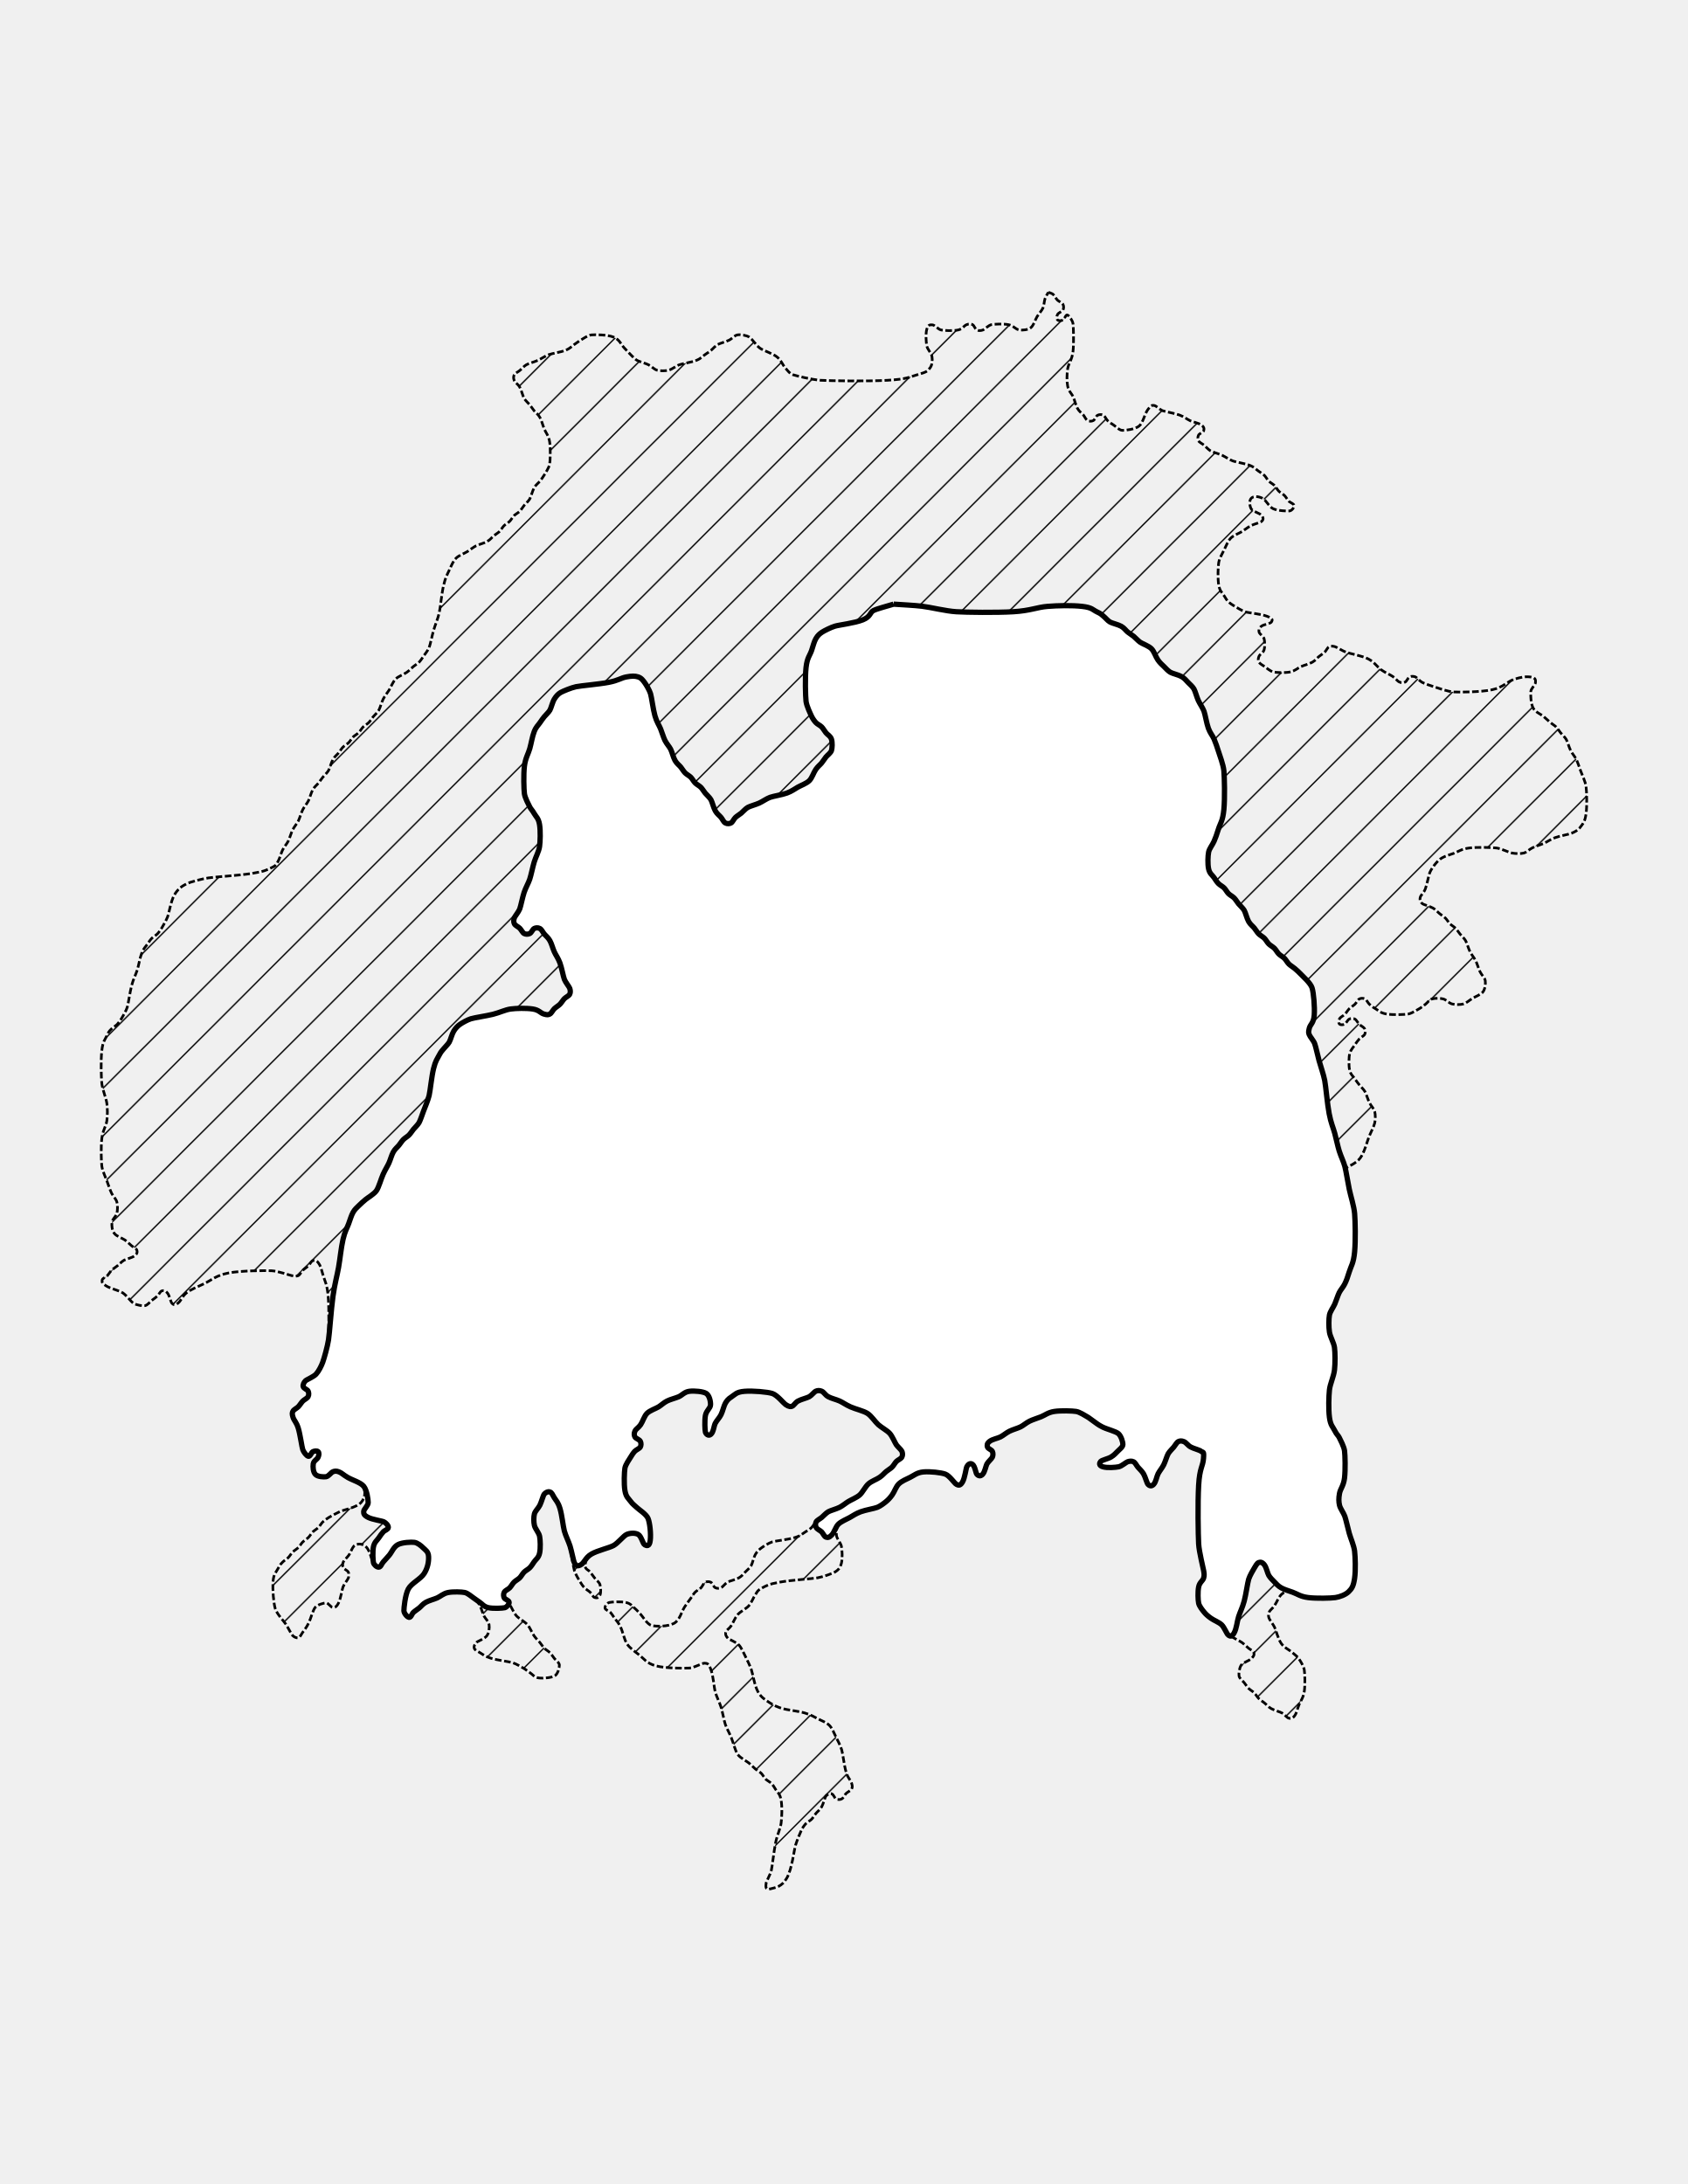
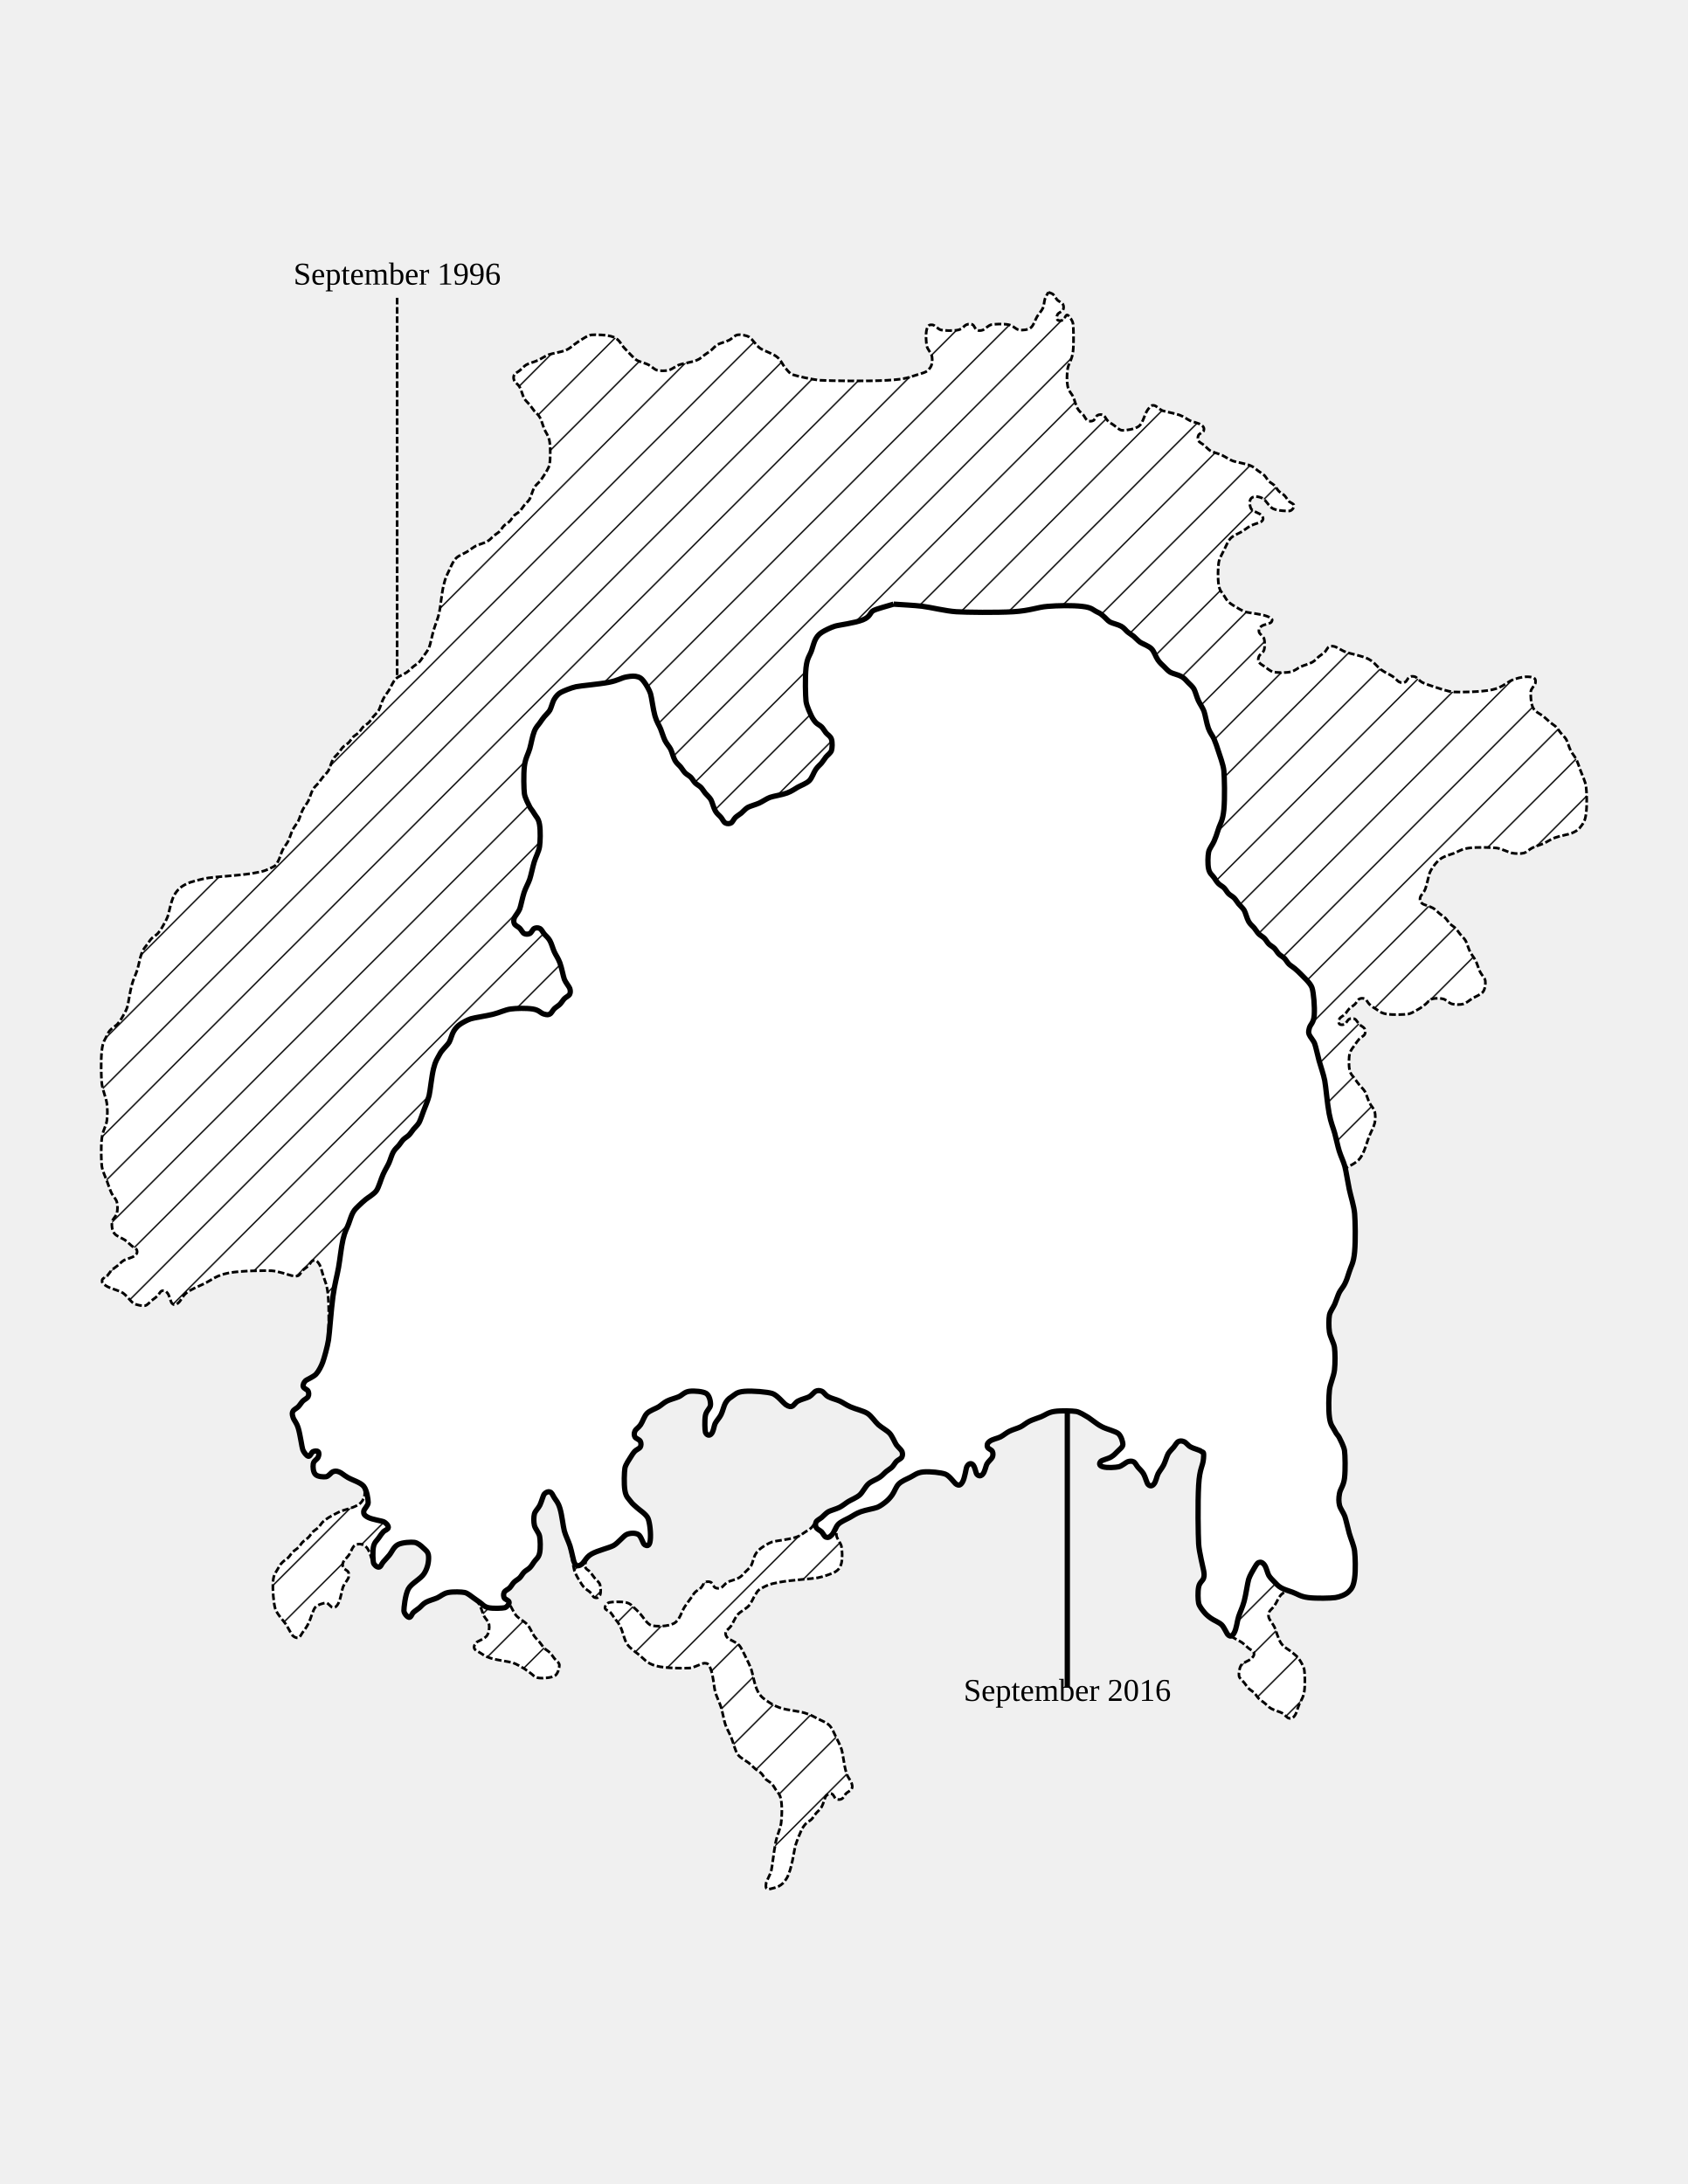
<svg xmlns="http://www.w3.org/2000/svg" baseProfile="full" height="1650.0" version="1.1" width="1275.0">
  <defs>
    <pattern height="36" id="diagonal" patternUnits="userSpaceOnUse" width="36">
+       <rect fill="#ffffff" height="36" width="36" x="0" y="0" />
      <path d="M0,36 l36,-36 M-9.0,9.0 l18.0,-18.0 M27.0,45.0 l18.0,-18.0" stroke="#000000" stroke-width="1" />
    </pattern>
  </defs>
+   <g id="labels">
+     <text alignment-baseline="after-edge" font-size="24" text-anchor="middle" x="300.0" y="215.0">September 1996</text>
+     <text alignment-baseline="before-edge" font-size="24" text-anchor="middle" x="806.25" y="1285.0">September 2016</text>
+   </g>
+   <line stroke="#000000" stroke-dasharray="5 2" stroke-width="2" x1="300.0" x2="300.0" y1="825.0" y2="225.0" />
  <path d="M791.987,220.788 C793.05,221.267 794.652,221.619 795.531,222.385 S797.613,225.534 798.743,226.679 S802.183,228.517 802.955,229.91 S803.571,233.122 802.955,234.278 S799.649,236.147 798.906,237.512 S798.015,240.825 798.907,241.717 S801.983,242.282 803.111,241.718 S804.963,237.487 806.349,238.003 S810.199,242.195 810.547,244.486 S811.291,259.333 810.547,265.633 S807.137,274.577 806.516,278.604 S805.754,287.884 806.517,291.754 S809.6,297.364 810.708,299.87 S812.594,306.144 813.955,308.576 S817.054,311.943 818.307,313.45 S820.155,316.928 821.558,317.716 S824.753,318.325 825.907,317.716 S827.79,314.428 829.161,313.705 S832.365,313.078 833.507,313.706 S835.616,316.784 836.764,317.882 S839.884,320.22 841.279,321.138 S845.505,325.049 847.797,325.137 S857.427,324.352 860.477,321.877 S864.557,312.945 867,309.547 S869.975,306.175 871.683,306.287 S876.065,309.469 878.214,310.278 S887.249,312.194 890.959,313.542 S896.602,316.725 899.125,317.876 S905.431,319.506 907.614,321.145 S909.644,324.145 909.249,325.476 S906.054,327.39 905.36,328.747 S904.73,331.942 905.362,333.076 S908.366,335.323 909.602,336.35 S912.801,339.716 914.514,340.676 S920.636,342.811 923.165,343.953 S928.746,347.326 931.358,348.276 S940.396,350.111 944.055,351.555 S948.672,354.542 950.614,355.877 S953.919,357.99 955.115,359.158 S957.248,362.326 958.398,363.477 S961.565,365.61 962.716,366.76 S964.85,369.926 966.001,371.077 S969.165,373.212 970.316,374.363 S972.48,377.498 973.601,378.677 S977.407,380.43 977.543,381.964 S975.797,385.763 974.253,385.997 S965.207,385.941 961.786,384.352 S956.656,377.876 953.56,376.387 S947.014,374.641 945.226,376.389 S943.966,382.44 945.224,384.535 S951.291,387.344 953.083,389.476 S954.044,392.973 953.08,393.875 S947.211,395.948 944.85,397.173 S940.277,400.319 938.255,401.571 S931.821,404.42 929.748,406.522 S926.123,412.526 924.798,415.219 S921.098,421.935 920.595,425.124 S919.782,436.889 920.595,441.837 S923.317,447.699 924.7,450.095 S926.807,453.481 928.006,454.68 S931.132,457.124 932.592,457.988 S938.188,461.456 940.858,462.282 S952.503,463.787 957.154,465.59 S961.276,468.475 960.462,469.882 S954.701,471.595 952.758,473.193 S950.791,476.21 951.106,477.581 S954.391,480.745 954.904,482.55 S955.607,488.515 954.903,490.929 S951.738,494.151 951.011,495.899 S950.373,499.135 951.014,500.284 S953.954,502.688 955.299,503.6 S959.647,507.198 961.933,507.685 S970.789,508.408 974.484,507.684 S980.24,504.716 982.78,503.601 S988.939,501.63 991.341,500.282 S994.794,497.244 996.323,496.002 S999.514,493.823 1000.703,492.681 S1002.626,489.328 1004.029,488.604 S1007.302,488.182 1008.609,488.606 S1014.301,491.818 1016.92,492.782 S1028.87,495.437 1033.517,497.768 S1040.321,503.844 1043.494,506.115 S1049.656,509.434 1052.143,511.104 S1055.353,514.481 1057.136,515.275 S1060.337,515.864 1061.51,515.276 S1063.473,512.099 1064.841,511.414 S1068.011,510.894 1069.215,511.416 S1072.507,514.575 1074.216,515.481 S1080.425,517.976 1083.166,518.81 S1093.516,522.526 1098.163,522.768 S1118.595,522.89 1127.106,521.103 S1138.509,514.901 1143.773,513.19 S1152.743,510.934 1156.569,511.526 S1159.938,514.088 1159.909,515.688 S1156.593,520.105 1156.372,522.359 S1156.333,531.401 1158.044,534.734 S1163.752,539.368 1166.153,541.409 S1169.612,544.59 1171.159,545.879 S1174.359,548.055 1175.525,549.222 S1177.828,552.306 1178.866,553.587 S1182.154,556.882 1183.126,558.599 S1185.247,564.587 1186.469,567.013 S1189.681,571.564 1190.727,573.7 S1193.11,579.867 1194.069,582.533 S1197.653,590.549 1198.115,594.235 S1198.963,608.673 1198.113,614.777 S1195.808,622.187 1193.856,624.81 S1189.425,628.542 1187.166,629.489 S1178.352,631.512 1174.721,632.839 S1168.924,635.943 1166.354,637.093 S1160.238,639.235 1157.741,640.44 S1153.312,643.888 1151.041,644.479 S1144.818,644.964 1142.215,644.48 S1134.167,641.09 1130.493,640.656 S1116.017,639.892 1109.881,640.658 S1101.655,643.43 1098.156,644.694 S1091.877,646.661 1089.442,648.046 S1085.71,650.966 1084.412,652.51 S1080.957,656.991 1080.056,659.214 S1078.072,667.952 1076.704,671.528 S1073.24,675.948 1072.78,678.233 S1073.342,681.801 1074.457,682.696 S1080.253,684.737 1082.518,686.053 S1086.014,689.056 1087.548,690.299 S1090.728,692.497 1091.902,693.654 S1094.111,696.751 1095.259,697.899 S1098.364,700.101 1099.504,701.257 S1101.824,704.328 1102.861,705.61 S1106.131,708.928 1107.105,710.647 S1109.245,716.606 1110.463,719.024 S1113.64,723.609 1114.706,725.741 S1116.881,731.756 1118.062,734.225 S1121.635,738.636 1121.976,740.943 S1121.811,747.251 1120.296,749.317 S1114.59,752.846 1112.142,754.356 S1107.706,757.865 1105.423,758.486 S1099.411,759.105 1096.942,758.489 S1092.467,755.253 1090.22,754.688 S1084.256,753.969 1081.851,754.69 S1078.347,757.539 1076.805,758.709 S1073.632,761.22 1072.126,762.068 S1066.479,765.637 1063.72,766.086 S1052.253,766.871 1047.429,766.086 S1041.453,763.451 1039.023,762.069 S1035.701,759.866 1034.455,758.708 S1032.478,755.426 1031.088,754.692 S1027.975,754.099 1026.851,754.692 S1024.614,757.613 1023.486,758.708 S1020.398,760.924 1019.25,762.071 S1017.017,765.143 1015.886,766.307 S1012.623,768.291 1011.872,769.671 S1011.021,772.833 1011.873,773.685 S1014.815,774.236 1015.886,773.686 S1017.89,770.574 1019.251,769.895 S1022.362,769.304 1023.485,769.897 S1025.74,772.798 1026.851,773.909 S1030.129,775.886 1030.863,777.275 S1031.455,780.385 1030.862,781.509 S1027.929,783.734 1026.851,784.878 S1024.408,787.936 1023.487,789.334 S1019.962,793.768 1019.476,796.069 S1018.717,804.726 1019.476,808.323 S1022.201,813.089 1023.486,815.059 S1025.798,818.29 1026.853,819.626 S1030.111,822.96 1031.086,824.681 S1033.267,830.606 1034.453,833.034 S1037.871,837.496 1038.462,839.773 S1039.033,845.918 1038.46,848.46 S1035.486,855.529 1034.228,858.566 S1030.721,870.719 1027.493,874.935 S1018.925,880.839 1015.244,883.357 S1010.498,886.511 1008.506,887.924 S1005.204,890.083 1004.051,891.301 S1001.362,894.554 1000.68,896.203 S997.196,905.511 996.448,909.683 S994.296,929.974 993.08,938.632 S989.617,955.058 989.072,962.213 S988.286,982.591 989.072,991.273 S991.725,1001.934 993.08,1006.441 S995.465,1012.981 996.447,1015.798 S999.997,1023.887 1000.454,1027.597 S1001.108,1042.127 1000.456,1048.306 S997.221,1058.812 996.672,1063.468 S995.972,1075.364 996.674,1080.393 S999.608,1088.609 1000.681,1092.189 S1002.831,1101.213 1004.048,1104.995 S1007.491,1111.892 1008.056,1115.106 S1008.681,1124.043 1008.058,1127.8 S1004.804,1134.715 1004.273,1137.91 S1003.65,1146.847 1004.273,1150.604 S1007.523,1157.518 1008.058,1160.712 S1008.84,1169.525 1008.055,1173.183 S1005.437,1178.09 1003.936,1179.923 S1000.625,1183.352 998.884,1184.378 S992.962,1186.423 990.643,1187.749 S987.134,1190.746 985.589,1191.981 S982.435,1194.295 981.134,1195.351 S977.713,1198.541 976.08,1199.695 S969.889,1202.697 967.839,1204.747 S964.434,1210.602 962.788,1212.989 S959.437,1216.245 958.666,1218.043 S958.197,1221.323 958.666,1222.61 S961.757,1227.213 962.788,1229.346 S965.558,1238.343 967.838,1241.6 S973.668,1246.245 976.082,1248.337 S979.94,1251.412 981.131,1253.127 S984.792,1258.772 985.254,1261.546 S985.99,1273.067 985.254,1277.925 S982.453,1284.996 981.243,1288.023 S979.523,1294.236 977.877,1296.38 S974.892,1298.387 973.531,1298.066 S970.162,1295.082 968.482,1294.164 S962.554,1292.126 960.234,1290.8 S956.722,1287.808 955.185,1286.565 S952.014,1284.357 950.839,1283.199 S948.621,1280.111 947.473,1278.963 S944.376,1276.753 943.237,1275.597 S940.883,1272.554 939.874,1271.25 S936.285,1268.092 935.969,1266.204 S936.18,1260.007 937.648,1257.951 S943.478,1254.868 945.461,1252.906 S947.545,1249.896 947.14,1248.558 S944.319,1246.212 943.122,1245.193 S939.716,1241.99 938.08,1240.844 S931.912,1237.739 929.713,1235.801 S925.387,1229.655 922.99,1227.543 S917.003,1224.207 914.621,1222.499 S910.867,1219.514 909.58,1217.93 S905.952,1213.522 905.449,1211.209 S904.724,1202.539 905.447,1198.925 S908.564,1194.413 909.25,1192.198 S909.494,1188.293 909.25,1186.645 S905.807,1172.636 905.445,1166.495 S904.682,1135.336 905.444,1122.014 S908.657,1107.994 909.142,1101.869 S908.713,1097.653 907.462,1096.535 S901.69,1094.458 899.411,1093.171 S896.154,1089.906 894.377,1089.144 S891.174,1088.527 890.024,1089.144 S887.687,1092.05 886.667,1093.281 S883.395,1096.594 882.421,1098.313 S880.285,1104.277 879.066,1106.696 S875.909,1111.285 874.819,1113.402 S873.262,1119.558 871.465,1121.465 S868.098,1122.387 867.217,1121.466 S865.173,1115.744 863.864,1113.509 S860.876,1110.004 859.615,1108.484 S857.674,1105.091 856.262,1104.342 S853.065,1103.906 851.797,1104.34 S847.366,1107.698 845.1,1108.161 S836.55,1109.18 833.096,1108.16 S830.579,1105.128 831.421,1104.123 S837.084,1102.091 839.284,1100.774 S842.924,1097.857 844.3,1096.415 S848.15,1093.306 848.235,1091.394 S846.924,1084.849 844.89,1083.099 S836.288,1079.836 832.764,1078.079 S828.062,1075.053 826.072,1073.718 S822.814,1071.231 821.287,1070.373 S815.676,1066.775 812.925,1066.328 S801.318,1065.581 796.425,1066.327 S789.415,1069.185 786.396,1070.374 S780.183,1072.475 777.668,1073.715 S773.11,1076.911 770.983,1077.974 S764.918,1080.088 762.463,1081.316 S757.9,1084.496 755.783,1085.576 S749.681,1087.295 747.574,1088.916 S745.542,1091.853 745.902,1093.179 S748.987,1095.164 749.644,1096.518 S750.163,1099.683 749.642,1100.885 S746.54,1104.208 745.586,1105.888 S744.042,1112.011 742.251,1113.9 S738.89,1114.808 737.985,1113.903 S736.613,1107.833 734.65,1106.3 S731.06,1106.77 730.383,1107.966 S728.91,1116.576 727.048,1119.74 S723.794,1122.026 722.471,1121.406 S717.331,1114.889 714.144,1113.688 S702.549,1111.575 697.574,1112.026 S690.496,1114.678 687.587,1116.092 S681.081,1118.989 678.939,1121.083 S675.646,1127.056 673.944,1129.425 S670.926,1133.114 669.365,1134.416 S664.93,1137.902 662.713,1138.792 S653.835,1140.771 650.189,1142.119 S644.337,1145.117 641.881,1146.497 S635.262,1149.136 633.526,1151.483 S631.537,1157.445 631.862,1160.039 S635.152,1165.649 635.64,1168.342 S636.527,1177.228 635.634,1180.883 S633.027,1186.239 630.955,1187.523 S621.816,1191.238 617.684,1192.005 S597.448,1193.759 588.897,1195.325 S579.36,1197.795 575.63,1199.708 S571.907,1202.985 570.65,1204.682 S567.627,1210.947 565.674,1213.155 S559.419,1217.381 557.297,1219.783 S553.977,1225.816 552.329,1228.261 S548.718,1231.36 548.236,1233.23 S548.855,1236.722 549.89,1237.716 S556.086,1240.614 558.08,1242.683 S561.685,1248.689 563.044,1251.364 S566.438,1258.207 567.531,1261.286 S569.987,1273.394 572.493,1277.977 S578.22,1284.198 581.179,1286.243 S587.95,1289.901 591.093,1290.829 S602.96,1292.712 607.897,1294.136 S614.9,1297.069 617.805,1298.529 S624.377,1301.36 626.5,1303.483 S630.104,1309.497 631.453,1312.179 S634.948,1318.954 635.85,1322.076 S637.692,1333.906 639.148,1338.812 S642.419,1344.423 643.263,1347.056 S643.901,1350.424 643.264,1351.644 S640.265,1353.821 639.146,1354.94 S637.244,1358.306 635.853,1359.06 S632.698,1359.645 631.545,1359.062 S629.711,1355.641 628.253,1355.219 S624.785,1355.767 623.942,1356.864 S621.984,1362.807 620.653,1365.116 S617.581,1368.523 616.34,1370.048 S614.212,1373.281 613.053,1374.454 S609.854,1376.559 608.737,1377.743 S606.202,1380.948 605.451,1382.516 S602.03,1390.464 600.952,1394.004 S598.227,1412.148 594.389,1418.826 S586.288,1425.885 581.973,1427.027 S578.616,1424.541 578.693,1422.98 S581.931,1416.245 582.653,1413.149 S584.627,1398.273 585.928,1391.98 S589.482,1381.795 590.075,1377.239 S590.906,1365.182 590.075,1360.111 S587.309,1354.307 585.926,1351.926 S583.831,1348.547 582.655,1347.33 S579.476,1345.209 578.324,1344.057 S576.212,1340.87 575.054,1339.726 S571.9,1337.513 570.634,1336.456 S567.276,1333.218 565.734,1331.948 S559.066,1328.061 557.237,1325.417 S553.91,1316.392 552.34,1312.581 S548.941,1305.847 547.915,1302.792 S545.853,1293.557 544.653,1289.687 S541.263,1281.815 540.312,1278.278 S538.835,1266.253 537.051,1261.42 S534.326,1256.686 532.284,1256.531 S524.475,1259.998 520.89,1260.197 S502.929,1260.518 495.572,1258.569 S486.278,1252.862 482.559,1250.042 S475.607,1244.941 473.607,1241.915 S470.515,1232.814 468.729,1229.112 S465.644,1224.55 464.294,1222.614 S462.188,1219.312 461.047,1218.094 S457.183,1216.391 457.02,1214.848 S458.726,1211.062 460.263,1210.654 S469.162,1209.828 472.846,1210.654 S477.521,1213.462 479.33,1214.931 S482.665,1218.332 484.095,1219.789 S488.84,1227.146 492.191,1228.031 S504.711,1228.93 509.165,1226.415 S514.769,1217.601 517.255,1213.879 S520.479,1209.351 521.862,1207.411 S523.927,1204.076 525.096,1202.884 S528.301,1200.793 529.466,1199.652 S531.302,1196.21 532.696,1195.437 S535.912,1194.817 537.069,1195.435 S538.921,1198.768 540.297,1199.495 S543.532,1200.045 544.748,1199.494 S547.91,1196.215 549.595,1195.281 S555.786,1193.414 558.173,1192.048 S561.629,1188.998 563.024,1187.601 S566.488,1184.461 567.469,1182.748 S569.322,1176.553 570.708,1174.18 S573.693,1170.509 575.313,1169.323 S580.765,1165.694 583.414,1164.881 S595.41,1163.142 600.364,1161.639 S606.101,1158.698 608.47,1157.281 S611.859,1155.211 613.072,1154.036 S615.161,1150.827 616.32,1149.681 S619.479,1147.476 620.757,1146.433 S623.923,1143.043 625.631,1142.081 S631.786,1140.082 634.249,1138.83 S638.739,1135.63 640.753,1134.397 S647.205,1131.495 649.449,1129.516 S653.551,1123.128 655.958,1120.992 S662.12,1117.795 664.563,1116.109 S667.923,1112.94 669.449,1111.68 S672.704,1109.58 673.876,1108.421 S675.998,1105.245 677.136,1104.08 S680.547,1102.213 681.303,1100.818 S681.853,1097.6 681.302,1096.393 S678.144,1093.105 677.051,1091.496 S674.133,1085.118 672.152,1082.911 S665.907,1078.553 663.483,1076.378 S658.303,1069.721 655.313,1067.8 S646.257,1064.567 642.494,1062.896 S636.854,1059.636 634.317,1058.478 S628.096,1056.538 625.66,1055.206 S622.514,1051.834 620.749,1051.056 S617.481,1050.513 616.244,1051.057 S613.017,1054.268 611.33,1055.204 S605.251,1057.171 602.862,1058.479 S599.797,1062.069 597.942,1062.53 S594.428,1061.73 593.168,1060.891 S586.969,1053.95 583.324,1052.795 S568.717,1050.648 562.458,1051.156 S555.329,1053.597 552.61,1055.293 S548.967,1058.464 547.929,1060.219 S545.874,1066.306 544.64,1068.758 S541.408,1073.233 540.326,1075.329 S539.022,1081.748 537.039,1083.491 S533.29,1083.124 532.913,1081.845 S532.247,1073.123 532.912,1069.471 S536.587,1063.956 536.661,1061.245 S535.653,1054.28 533.366,1052.817 S524.657,1050.74 520.913,1051.17 S515.201,1054.104 512.677,1055.195 S506.468,1057.236 503.973,1058.49 S499.4,1061.637 497.378,1062.889 S490.964,1065.756 488.868,1067.837 S485.574,1073.834 483.92,1076.249 S480.515,1079.423 479.715,1081.2 S479.117,1084.419 479.714,1085.595 S482.925,1087.532 483.629,1088.898 S484.239,1092.061 483.627,1093.196 S480.605,1095.35 479.523,1096.503 S477.066,1099.619 476.219,1101.088 S472.57,1106.624 472.12,1109.356 S471.293,1121.037 472.121,1125.945 S474.726,1131.934 476.316,1134.217 S479.803,1137.618 481.279,1139.094 S488.167,1144.13 489.467,1147.372 S491.727,1158.774 491.121,1163.643 S488.457,1167.63 487.029,1166.956 S484.436,1160.69 482.058,1159.368 S475.768,1158.326 473.386,1159.373 S466.808,1165.657 463.44,1167.547 S451.347,1171.114 447,1174.179 S442.285,1179.711 442.025,1182.645 S444.683,1186.124 445.81,1187.624 S448.095,1190.788 449.125,1192.105 S452.632,1195.241 453.205,1197.086 S454.143,1202.983 453.204,1205.243 S450.387,1207.297 449.127,1206.903 S446.925,1204.004 445.804,1202.927 S442.654,1200.774 441.527,1199.602 S439.064,1196.485 438.202,1195.022 S434.74,1189.39 433.927,1186.705 S431.857,1174.893 430.6,1169.914 S427.354,1160.671 426.326,1156.605 S424.485,1144.735 422.997,1139.822 S420.176,1133.903 418.726,1131.5 S416.932,1127.758 415.395,1127.231 S411.963,1127.805 411.125,1128.895 S408.979,1134.74 407.794,1137.125 S404.333,1141.527 403.733,1143.79 S403.158,1149.901 403.732,1152.429 S407.084,1158.055 407.585,1160.764 S408.36,1169.586 407.583,1173.251 S404.82,1177.97 403.525,1179.922 S401.357,1183.194 400.189,1184.394 S397.075,1186.584 395.926,1187.733 S393.736,1190.847 392.587,1191.996 S389.474,1194.187 388.325,1195.335 S386.119,1198.432 384.987,1199.597 S381.669,1201.544 380.936,1202.938 S380.407,1206.106 380.937,1207.303 S383.99,1210.703 385.092,1212.317 S388.161,1218.526 390.104,1220.729 S396.292,1225.016 398.409,1227.414 S401.742,1233.415 403.424,1235.823 S406.52,1239.299 407.786,1240.84 S409.974,1244.027 411.132,1245.201 S414.247,1247.392 415.388,1248.549 S417.73,1251.6 418.731,1252.91 S422.49,1256.037 422.559,1257.929 S421.431,1264.61 419.212,1266.009 S410.737,1268.12 407.094,1267.682 S402.364,1264.998 400.396,1263.75 S397.127,1261.279 395.61,1260.403 S389.928,1256.98 387.234,1256.152 S375.664,1254.272 370.876,1252.801 S364.915,1250.004 362.502,1248.551 S358.768,1246.738 358.254,1245.198 S358.929,1241.824 359.926,1240.842 S366.157,1238.092 367.776,1235.812 S369.828,1229.962 369.45,1227.424 S366.539,1222.817 365.526,1220.717 S363.536,1214.673 362.172,1212.332 S359.269,1208.581 357.709,1207.301 S353.31,1203.664 350.998,1203.164 S342.244,1202.456 338.589,1203.164 S332.757,1206.072 330.199,1207.191 S324.098,1209.206 321.711,1210.547 S318.21,1213.548 316.674,1214.791 S313.538,1217.032 312.322,1218.145 S310.438,1222.118 308.966,1221.842 S305.2,1218.697 305.16,1216.803 S306.137,1204.884 308.517,1200.491 S317.716,1192.985 320.367,1188.737 S323.857,1180.037 323.722,1176.124 S321.352,1171.074 319.7,1169.404 S315.328,1165.577 312.982,1165.274 S304.012,1165.26 300.701,1166.953 S296.022,1172.603 293.979,1174.992 S290.849,1178.511 289.521,1180.03 S287.699,1183.828 286.156,1183.938 S282.679,1181.979 281.807,1180.58 S279.46,1171.575 276.763,1168.858 S270.803,1166.12 268.508,1167.179 S265.085,1172.72 263.464,1174.991 S260.125,1178.245 259.338,1180.034 S258.761,1183.211 259.336,1184.381 S262.466,1186.379 263.13,1187.748 S263.58,1190.947 263.128,1192.206 S259.974,1196.746 259.114,1198.934 S257.427,1207.621 255.749,1210.976 S253.052,1214.34 251.402,1214.343 S248.171,1210.993 246.354,1210.995 S239.852,1212.341 238.106,1214.364 S234.81,1222.9 233.057,1226.401 S230.104,1231.171 228.711,1233.13 S226.865,1236.771 225.343,1237.252 S221.947,1236.594 220.997,1235.568 S217.552,1229.585 215.948,1227.1 S209.162,1219.412 207.927,1215.318 S205.799,1201.052 206.244,1194.931 S208.71,1187.744 210.143,1184.829 S212.322,1181.408 213.509,1180.15 S216.594,1177.927 217.741,1176.778 S219.963,1173.693 221.11,1172.546 S224.195,1170.324 225.343,1169.177 S227.564,1166.092 228.712,1164.945 S231.796,1162.723 232.944,1161.575 S235.166,1158.491 236.313,1157.343 S239.397,1155.121 240.545,1153.974 S242.745,1150.865 243.917,1149.742 S247.025,1147.25 248.484,1146.371 S254.309,1143.114 256.903,1141.916 S269.218,1138.969 272.711,1135.178 S276.124,1126.212 274.395,1122.931 S266.184,1118.264 262.707,1116.194 S258.206,1112.8 255.972,1111.963 S252.685,1111.47 251.405,1111.958 S248.204,1115.349 246.351,1115.631 S240.073,1115.682 238.336,1113.945 S236.28,1108.359 236.65,1105.93 S239.626,1102.618 240.322,1100.879 S241.181,1097.645 240.319,1096.759 S237.401,1096.246 236.312,1096.754 S234.358,1100.502 232.943,1100.203 S229.383,1097.009 228.712,1095.148 S226.763,1083.823 225.344,1079.118 S222.161,1073.37 221.336,1070.697 S220.719,1067.353 221.336,1066.13 S224.25,1063.886 225.344,1062.758 S227.581,1059.69 228.71,1058.526 S231.985,1056.546 232.718,1055.156 S233.273,1052.068 232.721,1050.925 S229.421,1049.002 229.048,1047.554 S229.73,1044.183 230.733,1043.211 S236.816,1040.236 238.75,1038.152 S242.764,1032.053 243.8,1029.13 S247.488,1017.473 247.921,1012.29 S248.711,989.494 247.922,979.77 S245.348,967.923 243.913,962.933 S242.204,956.422 240.545,954.133 S237.626,952.062 236.313,952.443 S234.062,955.274 232.944,956.342 S229.876,958.577 228.711,959.706 S226.756,963.038 225.337,963.717 S221.804,963.989 220.325,963.719 S209.848,960.237 205.175,960.042 S182.237,959.881 172.639,961.727 S159.613,967.276 154.125,969.862 S144.616,973.958 141.089,976.59 S136.906,982.783 134.351,984.615 S130.848,985.555 129.894,984.618 S128.114,978.881 126.526,976.924 S123.603,974.861 122.291,975.244 S120.05,978.087 118.924,979.147 S115.882,981.5 114.578,982.508 S111.419,986.102 109.529,986.412 S103.303,986.023 101.057,984.731 S95.593,978.571 92.649,976.7 S83.869,973.7 80.49,971.656 S77.034,968.954 77.127,967.308 S79.88,965.051 80.923,963.943 S83.128,960.844 84.284,959.705 S87.35,957.38 88.632,956.342 S91.965,953.096 93.674,952.104 S99.653,950.352 101.712,948.741 S103.794,945.809 103.392,944.502 S100.569,942.159 99.372,941.139 S95.957,937.954 94.335,936.79 S87.963,934.054 86.292,931.749 S84.272,925.916 84.611,923.376 S87.762,918.893 88.305,916.657 S88.954,910.634 88.303,908.173 S85.288,903.576 84.279,901.453 S81.879,895.303 80.924,892.641 S77.358,884.587 76.898,880.889 S76.208,866.379 76.896,860.215 S80.114,850.932 80.706,846.786 S81.236,837.457 80.706,833.509 S77.341,823.059 76.895,818.409 S76.083,801.139 76.896,793.802 S79.407,785.461 80.925,782.06 S83.082,778.555 84.279,777.272 S87.402,775.085 88.526,773.912 S91.019,770.808 91.879,769.341 S95.306,763.656 96.128,760.959 S98.165,749.291 99.48,744.395 S102.615,736.239 103.73,732.667 S105.646,723.676 107.081,720.024 S109.992,715.29 111.331,713.321 S113.514,710.056 114.682,708.856 S117.809,706.675 118.933,705.502 S121.413,702.391 122.283,700.93 S125.639,695.208 126.643,692.561 S129.129,680.654 131.669,676.187 S137.406,669.479 140.708,667.82 S152.298,664.07 157.435,663.246 S180.373,661.469 190.098,659.897 S200.891,657.528 205.149,655.536 S209.025,652.323 210.147,650.519 S212.274,644.535 213.496,642.11 S216.691,637.551 217.754,635.424 S219.869,629.362 221.097,626.907 S224.293,622.349 225.356,620.222 S227.469,614.158 228.698,611.702 S231.889,607.145 232.958,605.022 S234.96,598.968 236.298,596.604 S239.326,593.133 240.56,591.594 S242.851,588.428 243.899,587.122 S247.185,583.83 248.162,582.116 S250.167,576.131 251.499,573.795 S254.522,570.323 255.765,568.791 S257.942,565.596 259.1,564.422 S262.218,562.235 263.367,561.086 S265.552,557.967 266.701,556.819 S269.82,554.635 270.969,553.486 S273.152,550.365 274.301,549.217 S277.43,547.041 278.571,545.884 S280.862,542.792 281.902,541.512 S285.202,538.233 286.173,536.517 S288.265,530.5 289.503,528.075 S292.618,523.45 293.878,521.42 S296.794,515.062 298.868,512.973 S304.827,509.66 307.215,507.983 S310.665,504.871 312.203,503.606 S315.422,501.453 316.58,500.279 S318.961,497.182 319.905,495.8 S323.322,491.363 324.183,489.154 S326.394,480.136 327.505,476.317 S330.877,467.122 331.786,463.036 S333.643,448.309 335.106,442.13 S337.934,433.898 339.488,430.513 S342.35,423.909 344.465,421.747 S350.429,418.322 352.934,416.769 S357.441,413.468 359.565,412.385 S365.662,410.413 368.039,409.069 S371.482,406.024 373.01,404.782 S376.223,402.627 377.397,401.469 S379.56,398.329 380.71,397.18 S383.85,395.018 385,393.868 S387.161,390.727 388.31,389.577 S391.46,387.424 392.602,386.267 S394.87,383.157 395.911,381.877 S399.231,378.628 400.205,376.917 S402.172,370.873 403.511,368.521 S406.589,365.107 407.807,363.561 S410.256,360.371 411.11,358.88 S414.768,353.353 415.217,350.623 S415.983,338.862 415.218,333.905 S412.299,326.991 411.109,324.004 S409.168,317.743 407.81,315.305 S404.741,311.887 403.507,310.355 S401.258,307.164 400.21,305.862 S396.877,302.627 395.905,300.917 S393.927,294.866 392.61,292.493 S389.269,289.318 388.49,287.552 S387.856,284.308 388.49,283.15 S391.471,280.883 392.706,279.858 S395.926,276.508 397.641,275.547 S403.74,273.397 406.264,272.257 S411.867,268.897 414.483,267.945 S423.498,266.1 427.149,264.657 S431.763,261.655 433.723,260.342 S436.983,257.913 438.497,257.059 S443.973,253.278 446.705,253.014 S458.749,252.79 463.434,254.654 S469.195,260.429 471.637,262.931 S474.86,266.429 476.321,267.849 S479.518,271.28 481.24,272.262 S487.331,274.327 489.798,275.54 S494.105,279.077 496.35,279.686 S502.545,280.311 505.092,279.687 S510.681,276.458 513.275,275.538 S522.331,273.713 525.996,272.266 S530.595,269.263 532.539,267.936 S535.814,265.723 537.135,264.666 S540.328,261.297 542.038,260.333 S548.142,258.271 550.619,257.067 S554.87,253.357 557.151,252.992 S563.612,253.258 565.911,254.623 S571.206,260.996 574.068,263.039 S583.445,266.909 586.828,269.561 S591.204,275.737 593.354,278.158 S596.727,282.332 598.804,283.046 S613.506,286.92 619.972,287.305 S655.249,288.185 670.332,287.306 S686.427,284.951 693.114,283.045 S700.43,280.619 702.403,278.166 S704.395,272.098 704.035,269.468 S700.605,264.004 700.102,261.343 S699.101,252.359 700.103,248.701 S702.828,245.36 704.455,245.452 S708.724,248.866 710.945,249.312 S719.946,250.096 723.687,249.312 S728.022,246.069 730.173,245.281 S733.492,244.654 734.696,245.28 S736.56,248.6 737.938,249.317 S741.187,249.786 742.461,249.318 S746.694,245.744 748.935,245.275 S758.002,244.556 761.791,245.274 S767.2,248.869 769.876,249.243 S776.476,249.22 778.614,247.627 S781.919,241.623 783.461,239.125 S786.892,234.833 787.834,232.701 S788.714,227.67 789.432,225.612 S791.22,222.235 791.987,220.788" fill="url(#diagonal)" id="month199609" stroke="#000000" stroke-dasharray="5 2" stroke-width="2" />
+   <line stroke="#000000" stroke-width="4" x1="806.25" x2="806.25" y1="825.0" y2="1275.0" />
  <path d="M675.054,456.43 C681.531,456.909 690.196,457.246 696.644,458.027 S714.578,461.692 722.385,462.161 S752.541,462.917 765.434,462.16 S783.48,458.724 791.315,458.114 S809.627,457.243 817.406,458.116 S825.451,460.8 828.748,462.315 S832.216,464.481 833.594,465.558 S836.76,468.946 838.465,469.913 S844.619,471.811 847.004,473.162 S850.357,476.279 851.881,477.512 S855.103,479.71 856.396,480.767 S859.657,484.067 861.282,485.197 S867.712,488.003 869.796,490.085 S872.996,496.183 874.687,498.594 S877.779,502.083 879.198,503.488 S882.381,506.924 884.098,507.91 S890.221,509.82 892.588,511.179 S896.093,514.197 897.493,515.598 S900.932,518.786 901.91,520.509 S904.044,526.632 905.186,529.162 S908.562,534.743 909.509,537.356 S911.441,546.417 912.789,550.14 S915.994,555.797 917.108,558.346 S919.527,564.735 920.392,567.531 S924.092,577.733 924.522,582.32 S925.34,602.845 924.521,611.587 S921.757,621.985 920.395,626.389 S918.249,632.874 917.104,635.565 S913.521,641.093 912.986,643.803 S912.194,652.729 912.987,656.435 S915.805,661.092 917.101,663.03 S919.234,666.324 920.401,667.52 S923.549,669.674 924.7,670.824 S926.854,673.971 928.004,675.121 S931.156,677.271 932.299,678.428 S934.567,681.539 935.607,682.819 S938.924,686.072 939.899,687.783 S941.873,693.817 943.21,696.167 S946.256,699.608 947.498,701.136 S949.655,704.347 950.813,705.521 S953.948,707.689 955.098,708.838 S957.267,711.971 958.416,713.121 S961.548,715.292 962.698,716.441 S964.87,719.571 966.019,720.721 S969.148,722.895 970.297,724.044 S972.466,727.178 973.623,728.32 S976.746,730.577 978,731.649 S981.621,734.801 982.99,736.331 S989.943,742.639 991.125,746.318 S993.212,760.686 992.79,766.852 S989.817,773.74 989.034,776.845 S988.551,780.348 989.037,781.731 S992.269,786.214 993.097,788.406 S995.382,797.45 996.432,801.307 S999.821,811.723 1000.696,816.324 S1002.624,833.854 1004.035,841.272 S1007.077,851.776 1008.296,856.301 S1010.445,865.593 1011.637,869.5 S1014.947,877.589 1015.896,881.203 S1018.169,893.286 1019.238,898.446 S1022.802,911.21 1023.283,916.839 S1024.076,937.132 1023.282,945.777 S1020.611,956.364 1019.24,960.836 S1017.15,967.27 1015.893,969.874 S1012.7,974.444 1011.641,976.577 S1009.397,982.645 1008.292,985.186 S1004.781,990.825 1004.257,993.566 S1003.667,1002.535 1004.256,1006.313 S1007.586,1014.379 1008.073,1018.05 S1008.675,1029.978 1008.073,1035.039 S1004.754,1045.489 1004.259,1050.133 S1003.455,1064.665 1004.261,1070.818 S1006.866,1077.963 1008.289,1080.89 S1010.842,1084.353 1011.644,1086.003 S1015.243,1092.853 1015.668,1096.08 S1016.389,1110.436 1015.67,1116.528 S1012.536,1124.638 1011.865,1128.284 S1011.262,1134.597 1011.867,1137.203 S1014.971,1142.969 1015.888,1145.61 S1018.172,1154.609 1019.247,1158.439 S1022.772,1167.704 1023.266,1171.885 S1024.151,1186.321 1023.262,1192.417 S1021.143,1200.164 1018.803,1202.503 S1011.989,1206.482 1008.715,1206.96 S994.38,1207.721 988.303,1206.963 S980.041,1204.214 976.53,1202.948 S970.276,1200.952 967.838,1199.583 S964.2,1196.65 962.787,1195.237 S959.456,1191.911 958.441,1190.19 S956.683,1184.22 955.073,1182.164 S952.134,1180.049 950.839,1180.484 S948.308,1183.328 947.472,1184.719 S944.063,1190.431 943.238,1193.135 S941.181,1204.748 939.87,1209.624 S936.769,1217.825 935.637,1221.406 S934.114,1230.324 932.268,1233.659 S929.095,1236.107 927.923,1235.345 S924.876,1229.485 922.871,1227.548 S916.978,1224.197 914.629,1222.497 S910.865,1219.517 909.578,1217.93 S905.96,1213.509 905.457,1211.193 S904.737,1202.546 905.455,1198.942 S908.559,1194.415 909.241,1192.197 S909.484,1188.281 909.241,1186.627 S905.816,1172.578 905.455,1166.421 S904.698,1135.369 905.454,1122.092 S908.651,1108.03 909.129,1101.887 S908.695,1097.665 907.444,1096.54 S901.697,1094.45 899.424,1093.165 S896.153,1089.914 894.374,1089.155 S891.179,1088.541 890.029,1089.156 S887.68,1092.048 886.661,1093.278 S883.402,1096.608 882.427,1098.327 S880.276,1104.271 879.06,1106.684 S875.918,1111.294 874.825,1113.414 S873.254,1119.544 871.459,1121.44 S868.104,1122.358 867.224,1121.442 S865.163,1115.751 863.858,1113.525 S860.883,1110.002 859.622,1108.481 S857.668,1105.101 856.255,1104.355 S853.064,1103.923 851.798,1104.352 S847.344,1107.687 845.074,1108.148 S836.568,1109.161 833.131,1108.147 S830.614,1105.134 831.45,1104.129 S837.079,1102.081 839.268,1100.768 S842.926,1097.863 844.303,1096.418 S848.136,1093.29 848.216,1091.378 S846.885,1084.862 844.858,1083.115 S836.299,1079.83 832.789,1078.076 S828.067,1075.061 826.072,1073.724 S822.815,1071.224 821.284,1070.367 S815.648,1066.787 812.891,1066.34 S801.33,1065.598 796.456,1066.339 S789.417,1069.178 786.39,1070.368 S780.192,1072.483 777.68,1073.721 S773.102,1076.903 770.971,1077.968 S764.925,1080.096 762.474,1081.322 S757.892,1084.488 755.772,1085.571 S749.693,1087.303 747.593,1088.922 S745.56,1091.849 745.916,1093.173 S748.982,1095.171 749.633,1096.523 S750.15,1099.682 749.632,1100.883 S746.546,1104.22 745.591,1105.9 S744.036,1112.001 742.246,1113.881 S738.895,1114.786 737.99,1113.885 S736.607,1107.84 734.646,1106.319 S731.064,1106.795 730.387,1107.989 S728.905,1116.569 727.044,1119.719 S723.794,1122.006 722.469,1121.389 S717.311,1114.898 714.125,1113.7 S702.555,1111.587 697.59,1112.034 S690.497,1114.675 687.583,1116.09 S681.088,1118.997 678.946,1121.09 S675.644,1127.052 673.943,1129.419 S670.927,1133.115 669.366,1134.417 S664.923,1137.899 662.705,1138.79 S653.838,1140.773 650.195,1142.121 S644.343,1145.128 641.877,1146.496 S635.458,1149.415 633.327,1151.483 S630.318,1157.56 628.338,1159.633 S625.305,1161.7 623.959,1161.295 S621.745,1158.408 620.638,1157.317 S617.303,1155.39 616.556,1153.999 S615.936,1150.842 616.556,1149.716 S619.508,1147.423 620.74,1146.4 S623.996,1143.082 625.711,1142.113 S631.756,1140.04 634.188,1138.799 S638.781,1135.66 640.811,1134.412 S647.16,1131.412 649.394,1129.448 S653.607,1123.179 656.009,1121.056 S662.081,1117.781 664.504,1116.097 S667.926,1112.966 669.46,1111.703 S672.682,1109.559 673.855,1108.4 S676.02,1105.263 677.155,1104.099 S680.524,1102.195 681.27,1100.8 S681.813,1097.604 681.27,1096.401 S678.153,1093.071 677.059,1091.46 S674.095,1085.135 672.121,1082.936 S665.921,1078.529 663.5,1076.356 S658.272,1069.742 655.281,1067.822 S646.268,1064.562 642.519,1062.892 S636.853,1059.644 634.309,1058.483 S628.102,1056.533 625.669,1055.202 S622.515,1051.836 620.748,1051.06 S617.481,1050.514 616.245,1051.059 S613.02,1054.271 611.332,1055.205 S605.244,1057.165 602.853,1058.476 S599.8,1062.077 597.945,1062.544 S594.431,1061.755 593.176,1060.912 S587.024,1053.921 583.381,1052.764 S568.682,1050.614 562.385,1051.132 S555.305,1053.606 552.6,1055.298 S548.945,1058.434 547.914,1060.185 S545.897,1066.324 544.656,1068.789 S541.381,1073.207 540.309,1075.295 S539.047,1081.798 537.058,1083.58 S533.252,1083.251 532.87,1081.959 S532.175,1073.097 532.868,1069.39 S536.634,1063.976 536.736,1061.283 S535.811,1054.202 533.497,1052.723 S524.622,1050.642 520.813,1051.101 S515.222,1054.138 512.724,1055.225 S506.425,1057.192 503.908,1058.457 S499.453,1061.675 497.447,1062.906 S490.889,1065.645 488.776,1067.745 S485.6,1073.891 483.937,1076.338 S480.461,1079.42 479.647,1081.182 S479.026,1084.449 479.647,1085.629 S482.963,1087.493 483.693,1088.865 S484.324,1092.082 483.691,1093.228 S480.587,1095.315 479.492,1096.47 S477.102,1099.616 476.25,1101.075 S472.513,1106.489 472.061,1109.192 S471.21,1121.102 472.062,1126.104 S474.744,1131.979 476.331,1134.23 S479.737,1137.636 481.21,1139.083 S488.251,1143.98 489.56,1147.224 S491.822,1158.861 491.187,1163.824 S488.435,1167.795 487.016,1167.083 S484.521,1160.644 482.12,1159.271 S475.759,1158.201 473.361,1159.276 S466.926,1165.718 463.556,1167.594 S451.356,1171.377 446.675,1174.131 S441.587,1180.751 438.495,1182.341 S434.61,1181.981 433.903,1180.7 S431.801,1171.814 430.624,1168.085 S427.254,1160.163 426.303,1156.609 S424.517,1144.643 423.021,1139.696 S420.148,1133.867 418.703,1131.489 S416.952,1127.716 415.417,1127.177 S411.943,1127.72 411.104,1128.821 S409.011,1134.756 407.815,1137.166 S404.3,1141.5 403.694,1143.75 S403.104,1149.913 403.693,1152.458 S407.115,1158.007 407.621,1160.699 S408.412,1169.619 407.619,1173.323 S404.804,1177.983 403.508,1179.922 S401.373,1183.214 400.206,1184.411 S397.06,1186.567 395.909,1187.717 S393.753,1190.862 392.603,1192.012 S389.46,1194.17 388.31,1195.32 S386.135,1198.447 385.001,1199.612 S381.657,1201.533 380.908,1202.923 S380.344,1206.054 380.906,1207.211 S384.525,1209.038 384.6,1210.525 S382.809,1214.21 381.282,1214.611 S372.622,1215.386 369.029,1214.61 S364.347,1211.807 362.391,1210.527 S359.151,1208.149 357.71,1207.208 S353.35,1203.619 351.062,1203.132 S342.223,1202.412 338.535,1203.133 S332.765,1206.09 330.222,1207.206 S324.075,1209.186 321.675,1210.533 S318.212,1213.562 316.681,1214.805 S313.522,1217.016 312.308,1218.132 S310.461,1222.143 308.978,1221.886 S305.17,1218.778 305.124,1216.884 S306.052,1204.86 308.458,1200.438 S317.756,1193.013 320.423,1188.766 S323.902,1180.012 323.755,1176.08 S321.349,1171.069 319.699,1169.404 S315.362,1165.554 313.023,1165.249 S303.992,1165.211 300.663,1166.918 S296.02,1172.617 293.98,1175.016 S290.836,1178.509 289.511,1180.026 S287.712,1183.84 286.167,1183.964 S282.522,1182.142 282.124,1180.619 S281.361,1172.05 282.124,1168.493 S284.87,1163.756 286.165,1161.8 S288.379,1158.569 289.51,1157.335 S293.237,1155.505 293.332,1153.983 S291.435,1150.458 289.982,1149.733 S281.392,1148.071 278.095,1146.38 S274.738,1143.59 274.743,1141.915 S278.123,1137.462 278.126,1135.208 S277.182,1125.872 274.769,1122.902 S266.266,1118.281 262.682,1116.194 S258.201,1112.789 255.972,1111.95 S252.681,1111.454 251.402,1111.946 S248.218,1115.359 246.365,1115.645 S240.061,1115.708 238.317,1113.964 S236.262,1108.355 236.637,1105.917 S239.631,1102.619 240.331,1100.881 S241.192,1097.639 240.328,1096.751 S237.4,1096.234 236.308,1096.746 S234.366,1100.509 232.947,1100.215 S229.378,1097.031 228.709,1095.171 S226.768,1083.817 225.347,1079.101 S222.157,1073.365 221.33,1070.695 S220.712,1067.35 221.331,1066.127 S224.251,1063.888 225.346,1062.76 S227.578,1059.688 228.708,1058.524 S231.988,1056.548 232.722,1055.158 S233.278,1052.067 232.724,1050.923 S229.419,1049.004 229.044,1047.556 S229.724,1044.183 230.729,1043.21 S236.817,1040.239 238.753,1038.154 S242.742,1032.046 243.802,1029.13 S247.346,1017.449 248.146,1012.294 S250.152,989.246 251.515,979.429 S254.585,964.129 255.748,957.543 S257.672,942.643 259.117,936.379 S262.041,928.111 263.349,924.587 S265.351,918.337 266.719,915.899 S269.666,912.273 271.063,910.842 S274.559,907.598 276.115,906.275 S282.533,902.158 284.357,899.537 S287.759,890.825 289.41,887.174 S292.573,881.34 293.754,878.754 S295.784,872.672 297.124,870.289 S300.112,866.773 301.356,865.235 S303.567,862.066 304.725,860.891 S307.818,858.677 308.958,857.521 S311.289,854.459 312.326,853.177 S315.602,849.853 316.559,848.122 S318.954,842.054 319.927,839.433 S323.297,831.306 324.161,827.65 S326.028,813.275 327.528,807.259 S330.269,800.085 331.762,797.159 S334.056,793.759 335.129,792.369 S338.383,789.034 339.364,787.317 S341.363,781.363 342.733,779.068 S345.646,775.217 347.3,774.02 S352.998,770.51 355.713,769.673 S367.388,767.521 372.327,766.309 S381.605,762.851 385.78,762.293 S397.47,761.544 402.399,762.291 S408.151,765.311 410.808,766.088 S414.154,766.706 415.377,766.087 S417.613,763.163 418.742,762.068 S421.834,759.855 422.981,758.708 S425.21,755.632 426.341,754.468 S429.644,752.504 430.363,751.106 S430.817,747.905 430.364,746.646 S427.186,742.12 426.34,739.929 S424.307,731.147 422.983,727.527 S419.898,721.707 418.739,719.135 S416.725,713.033 415.383,710.645 S412.398,707.133 411.137,705.612 S409.186,702.238 407.782,701.473 S404.674,700.899 403.535,701.47 S401.544,704.604 400.182,705.288 S397.058,705.885 395.933,705.287 S393.695,702.364 392.583,701.252 S389.268,699.3 388.545,697.901 S388.089,694.696 388.545,693.436 S391.744,688.93 392.584,686.74 S394.687,677.884 395.93,674.191 S399.156,667.258 400.185,664.153 S402.38,655.1 403.529,651.279 S407.05,643.255 407.576,639.578 S408.374,627.883 407.577,622.963 S404.876,617.044 403.527,614.607 S400.986,611.23 400.19,609.613 S396.56,602.811 396.135,599.597 S395.4,585.068 396.135,578.903 S399.054,569.587 400.192,565.562 S402.082,556.458 403.525,552.761 S406.463,548.059 407.793,546.091 S410.069,542.844 411.125,541.513 S414.419,538.23 415.396,536.517 S417.328,530.479 418.728,528.177 S421.708,524.213 423.509,523.185 S431.497,519.581 435.146,518.809 S452.543,516.915 459.896,515.485 S469.085,512.162 473.187,511.407 S479.514,510.606 482.049,511.408 S485.849,514.187 487.032,515.787 S490.585,521.391 491.415,524.079 S493.332,535.827 494.732,540.722 S497.797,547.656 499.019,550.666 S501.086,556.917 502.332,559.44 S505.558,563.948 506.622,566.063 S508.587,572.171 509.931,574.55 S512.984,577.984 514.225,579.512 S516.372,582.731 517.531,583.904 S520.678,586.059 521.828,587.209 S523.98,590.358 525.13,591.508 S528.289,593.652 529.431,594.809 S531.689,597.927 532.73,599.206 S536.063,602.44 537.035,604.15 S538.987,610.217 540.329,612.576 S543.383,616.001 544.638,617.514 S546.525,620.954 547.928,621.733 S551.105,622.352 552.241,621.735 S554.388,618.703 555.528,617.604 S558.658,615.363 559.936,614.321 S563.145,610.962 564.859,610.002 S570.974,607.864 573.501,606.722 S579.081,603.344 581.694,602.398 S590.772,600.487 594.493,599.123 S600.235,596.057 602.676,594.706 S609.213,591.899 611.338,589.801 S614.56,583.724 616.242,581.31 S619.412,577.944 620.664,576.411 S622.892,573.21 623.928,571.9 S627.524,568.85 628.097,567.009 S628.858,560.933 628.098,558.494 S625.126,555.117 623.924,553.61 S621.831,550.35 620.671,549.177 S617.442,547.107 616.321,545.924 S613.798,542.73 613.073,541.159 S609.293,533.41 608.881,529.802 S608.052,511.97 608.88,504.393 S611.764,495.299 613.077,491.428 S614.893,484.94 616.316,482.457 S619.303,478.707 620.998,477.601 S627.621,474.005 630.693,473.074 S645.813,470.711 651.842,468.264 S656.987,462.699 659.828,461.25 S670.486,457.876 675.054,456.43" fill="#FFFFFF" id="month201609" stroke="#000000" stroke-width="4" />
</svg>
